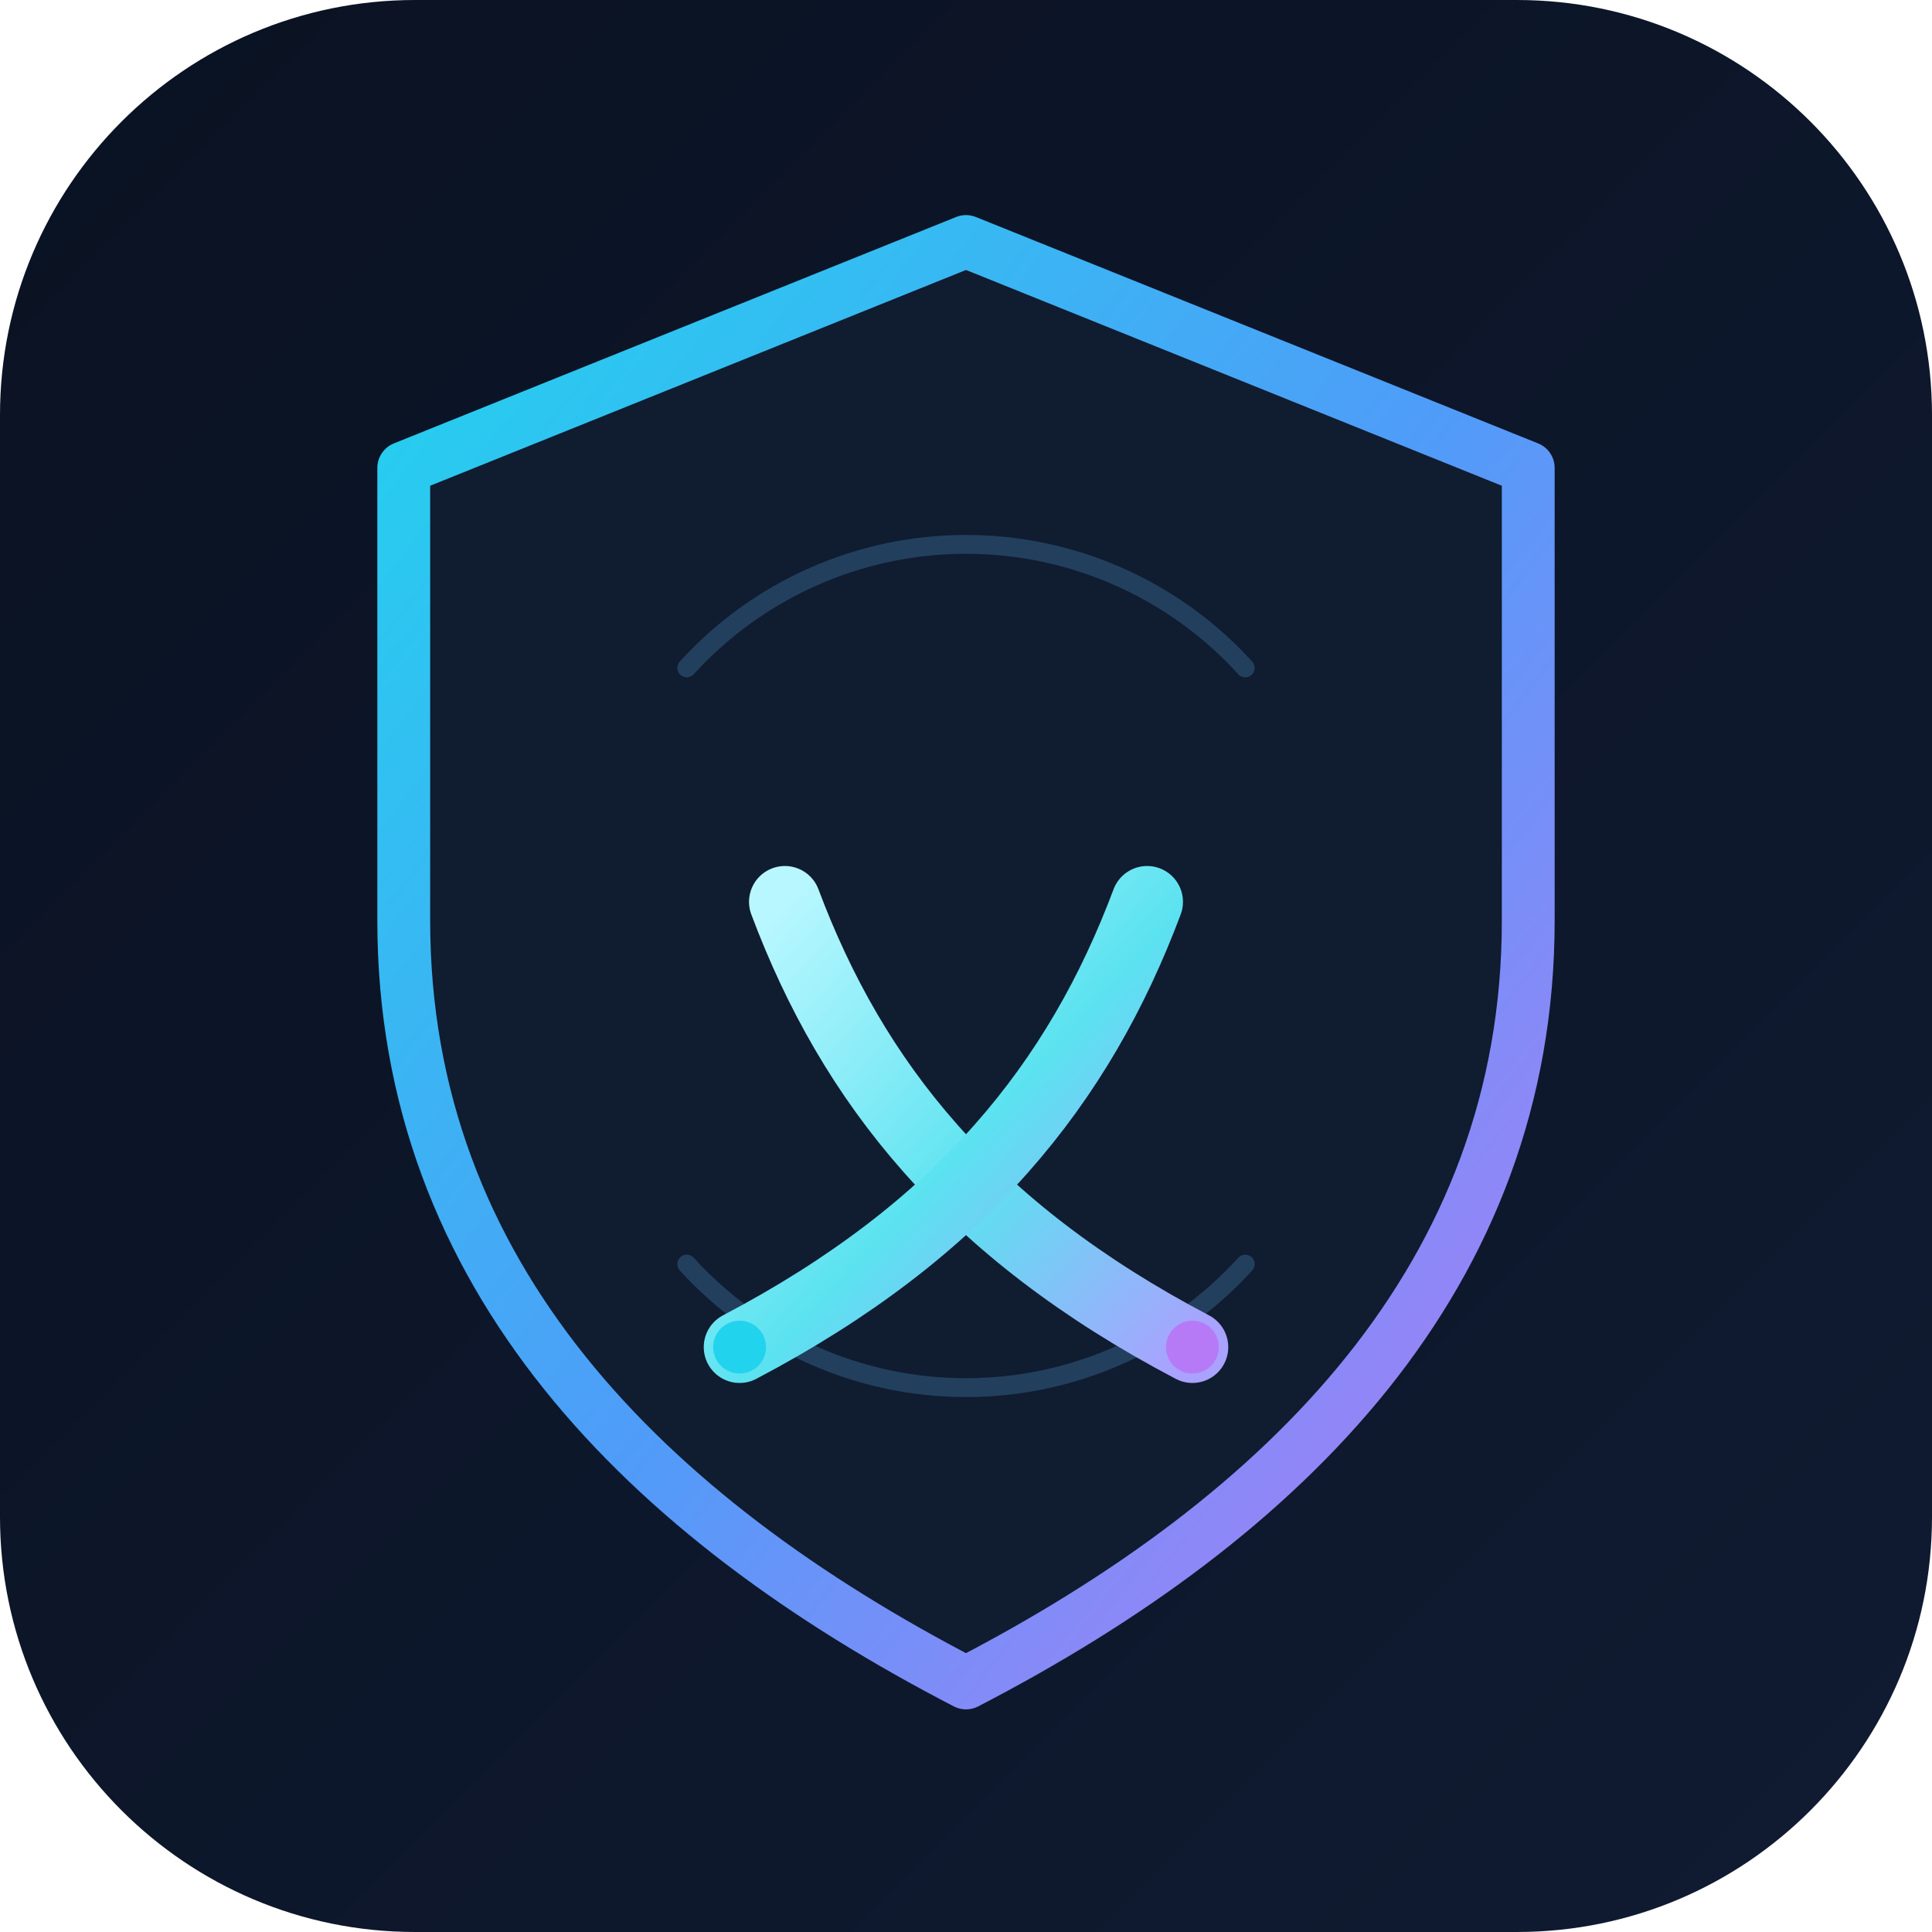
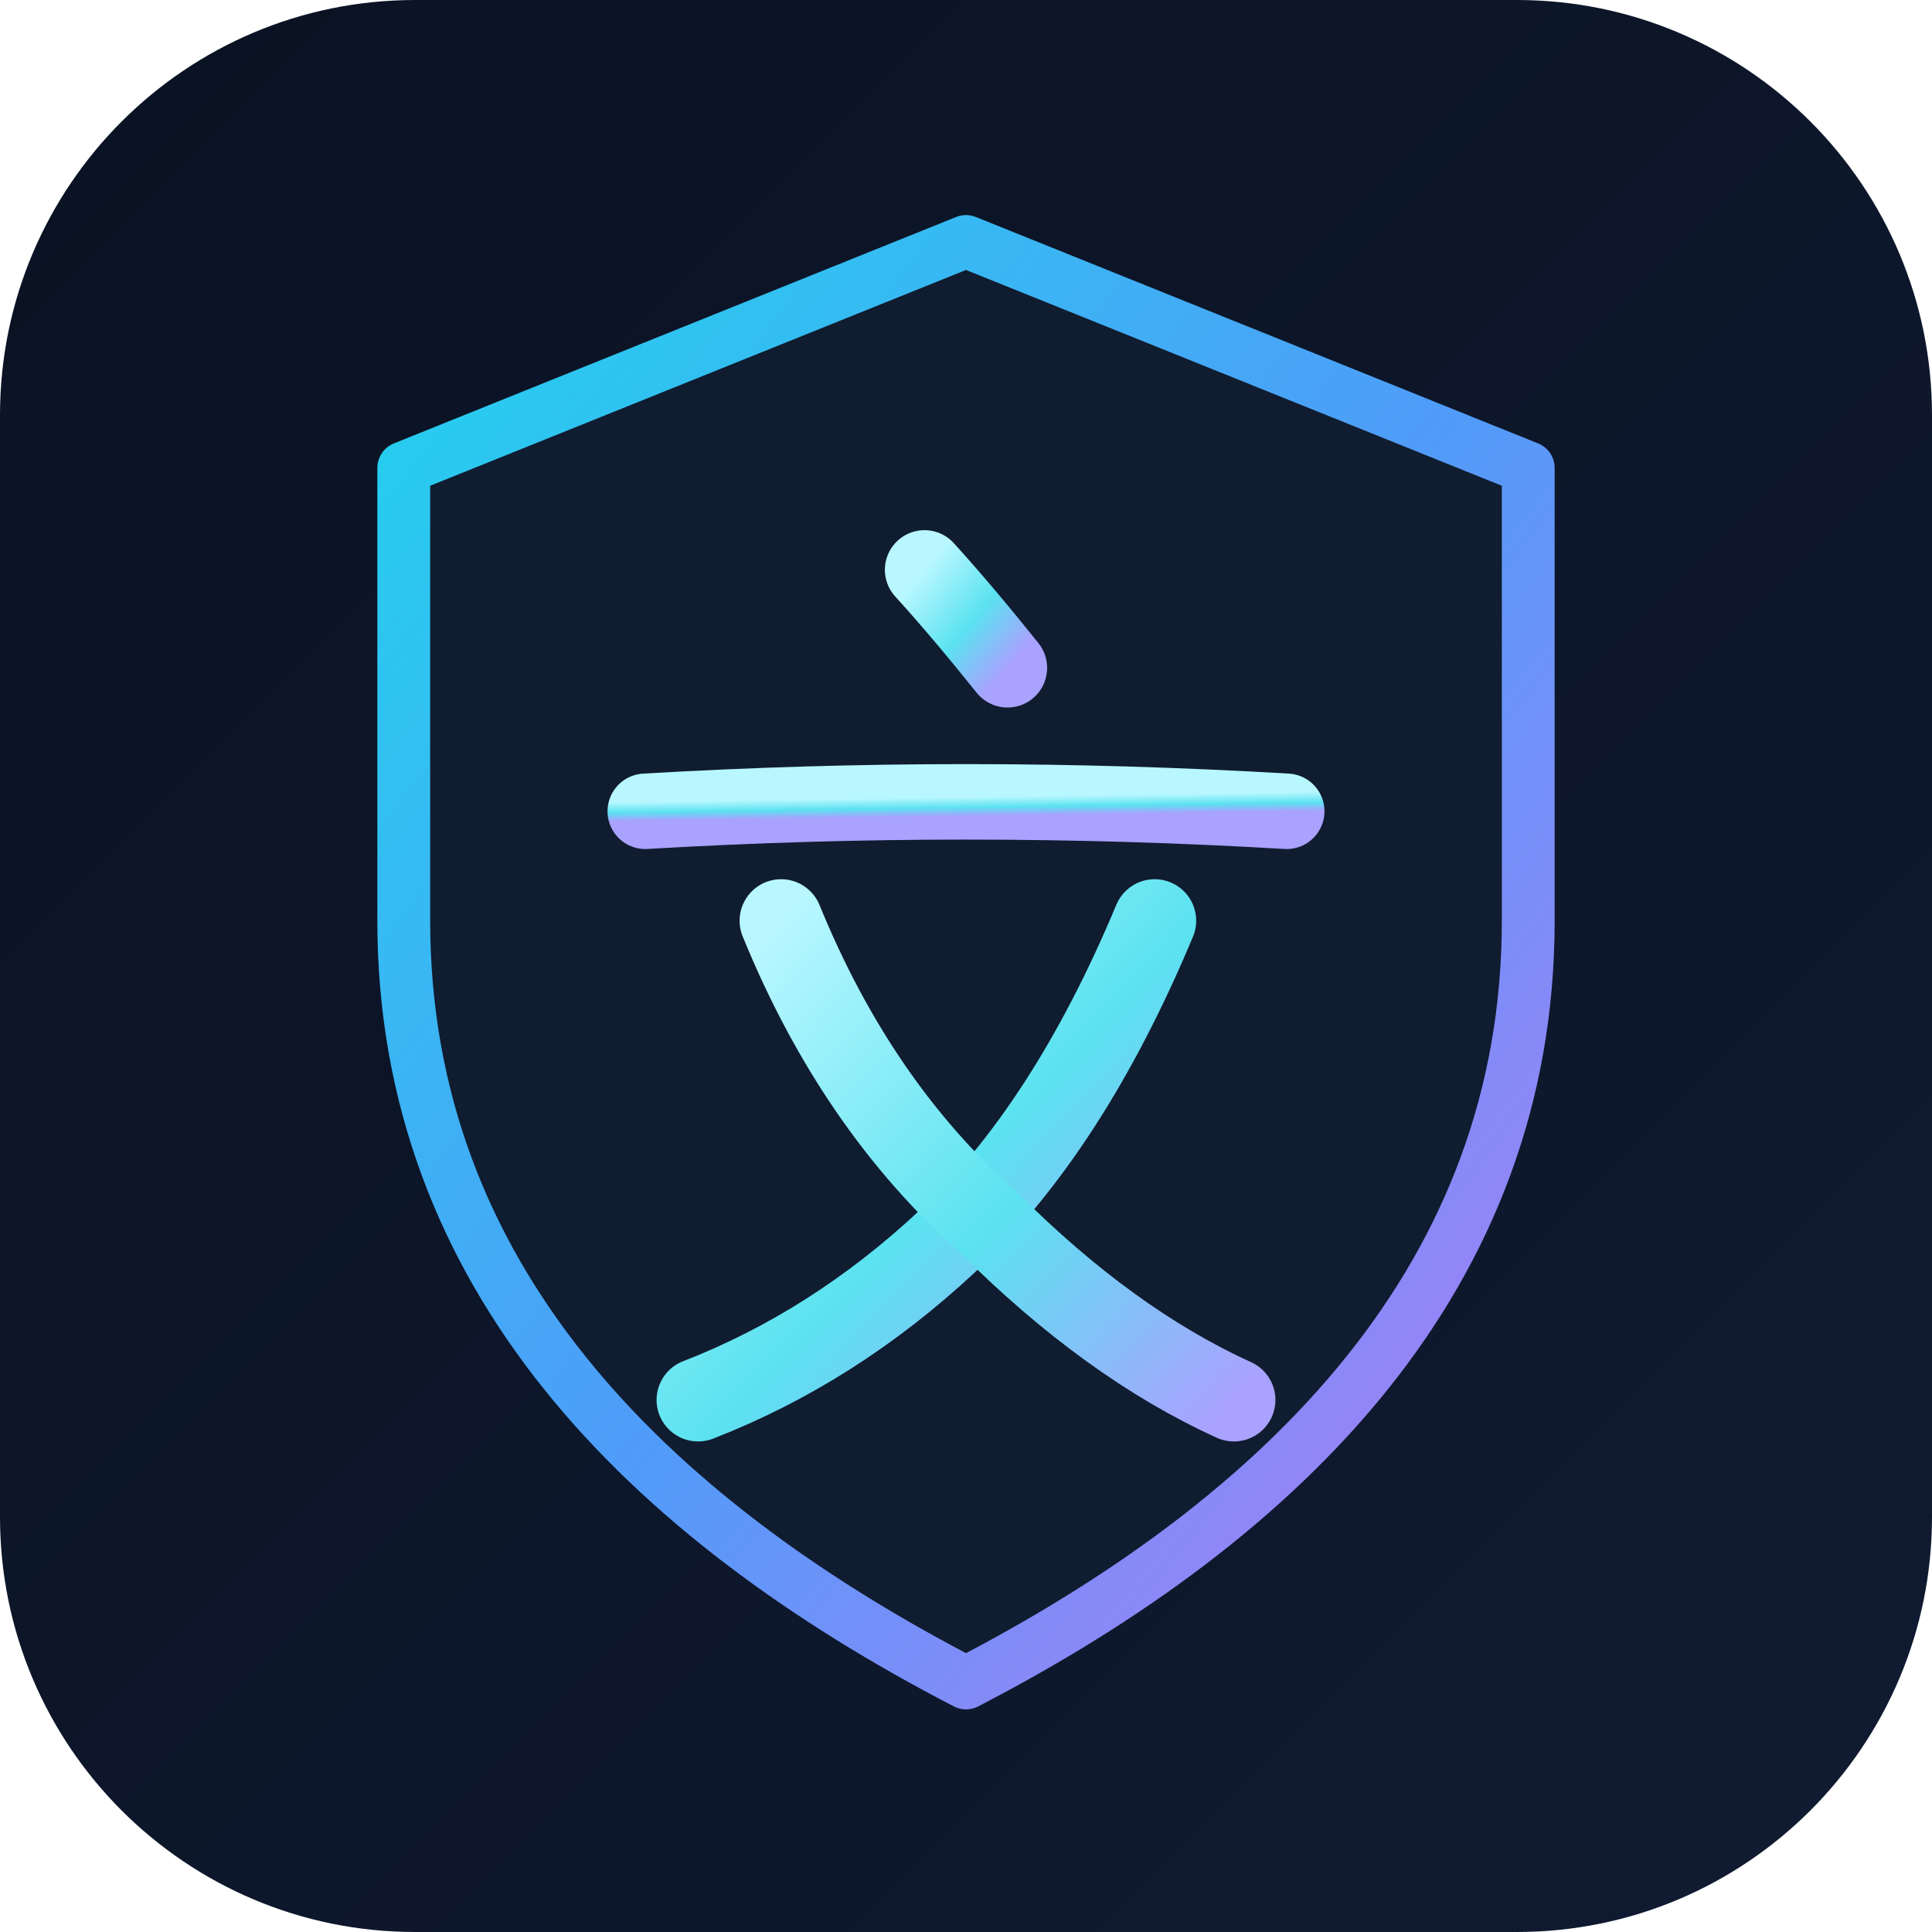
<svg xmlns="http://www.w3.org/2000/svg" viewBox="0 0 512 512" role="img" aria-labelledby="title desc">
  <defs>
    <linearGradient id="background" x1="0" y1="0" x2="1" y2="1">
      <stop offset="0%" stop-color="#0a1222" />
      <stop offset="100%" stop-color="#101b32" />
    </linearGradient>
    <linearGradient id="shield" x1="0" y1="0" x2="1" y2="1">
      <stop offset="0%" stop-color="#22d3ee" />
      <stop offset="52%" stop-color="#4f9cf8" />
      <stop offset="100%" stop-color="#b67af7" />
    </linearGradient>
    <linearGradient id="glyph" x1="0" y1="0" x2="1" y2="1">
      <stop offset="0%" stop-color="#b8f7ff" />
      <stop offset="55%" stop-color="#5be2f0" />
      <stop offset="100%" stop-color="#a9a2ff" />
    </linearGradient>
  </defs>
  <rect width="512" height="512" rx="110" fill="url(#background)" />
  <path d="M256 64 L405 124 V244 C405 338 341 402 256 446 C171 402 107 338 107 244 V124 Z" fill="#101c30" stroke="url(#shield)" stroke-width="14" stroke-linejoin="round" />
-   <path d="M182 177 A100 100 0 0 1 330 177 M182 335 A100 100 0 0 0 330 335" fill="none" stroke="#4d93c9" stroke-width="5" stroke-linecap="round" opacity=".3" />
-   <path d="M256 150 L256 172" fill="none" stroke="url(#glyph)" stroke-width="17" stroke-linecap="round" />
-   <path d="M178 208 H334" fill="none" stroke="url(#glyph)" stroke-width="17" stroke-linecap="round" />
-   <path d="M208 239 C226 287 257 326 316 357" fill="none" stroke="url(#glyph)" stroke-width="19" stroke-linecap="round" />
-   <path d="M304 239 C286 287 255 326 196 357" fill="none" stroke="url(#glyph)" stroke-width="19" stroke-linecap="round" />
-   <circle cx="196" cy="357" r="7" fill="#22d3ee" />
-   <circle cx="316" cy="357" r="7" fill="#b67af7" />
+   <g fill="none" stroke="url(#glyph)" stroke-linecap="round" stroke-linejoin="round">
+     <path d="M245 151 Q255 162 267 177" stroke-width="21" />
+     <path d="M171 215 Q256 210 341 215" stroke-width="20" />
+     <path d="M306 244 Q283 299 251 329 Q221 357 185 371" stroke-width="22" />
+     <path d="M207 244 Q227 293 262 324 Q294 356 327 371" stroke-width="22" />
+   </g>
</svg>
